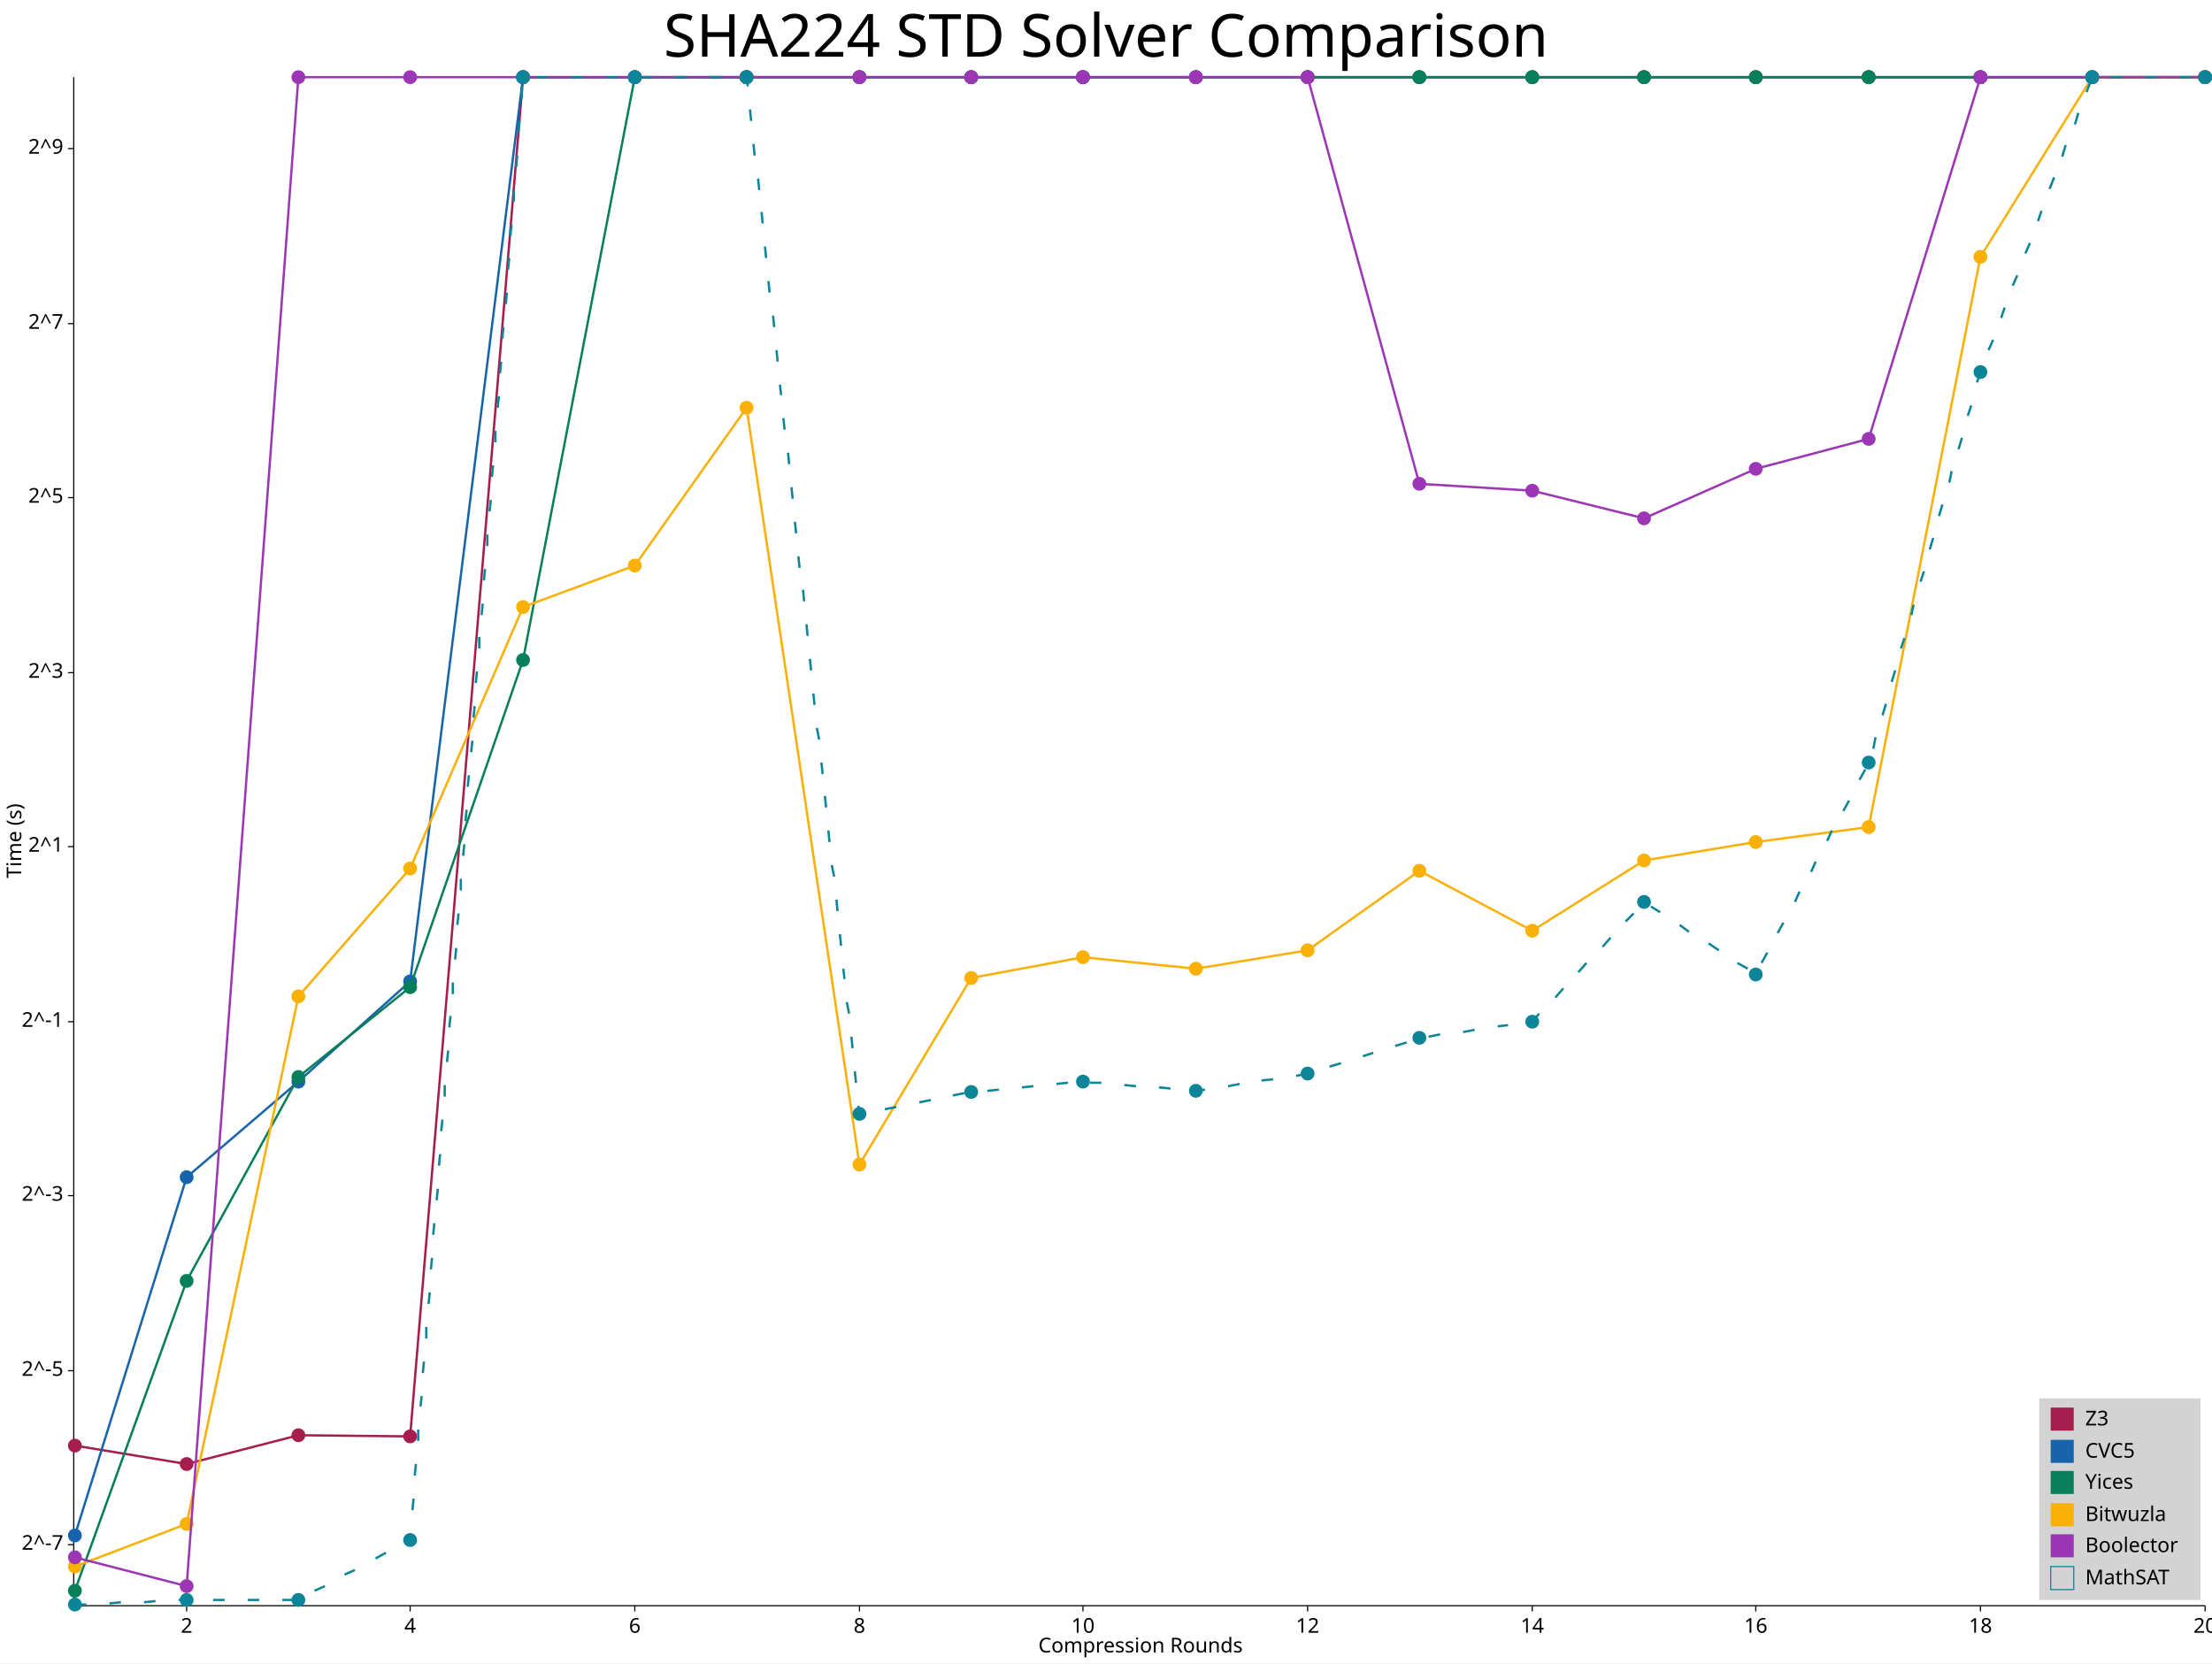
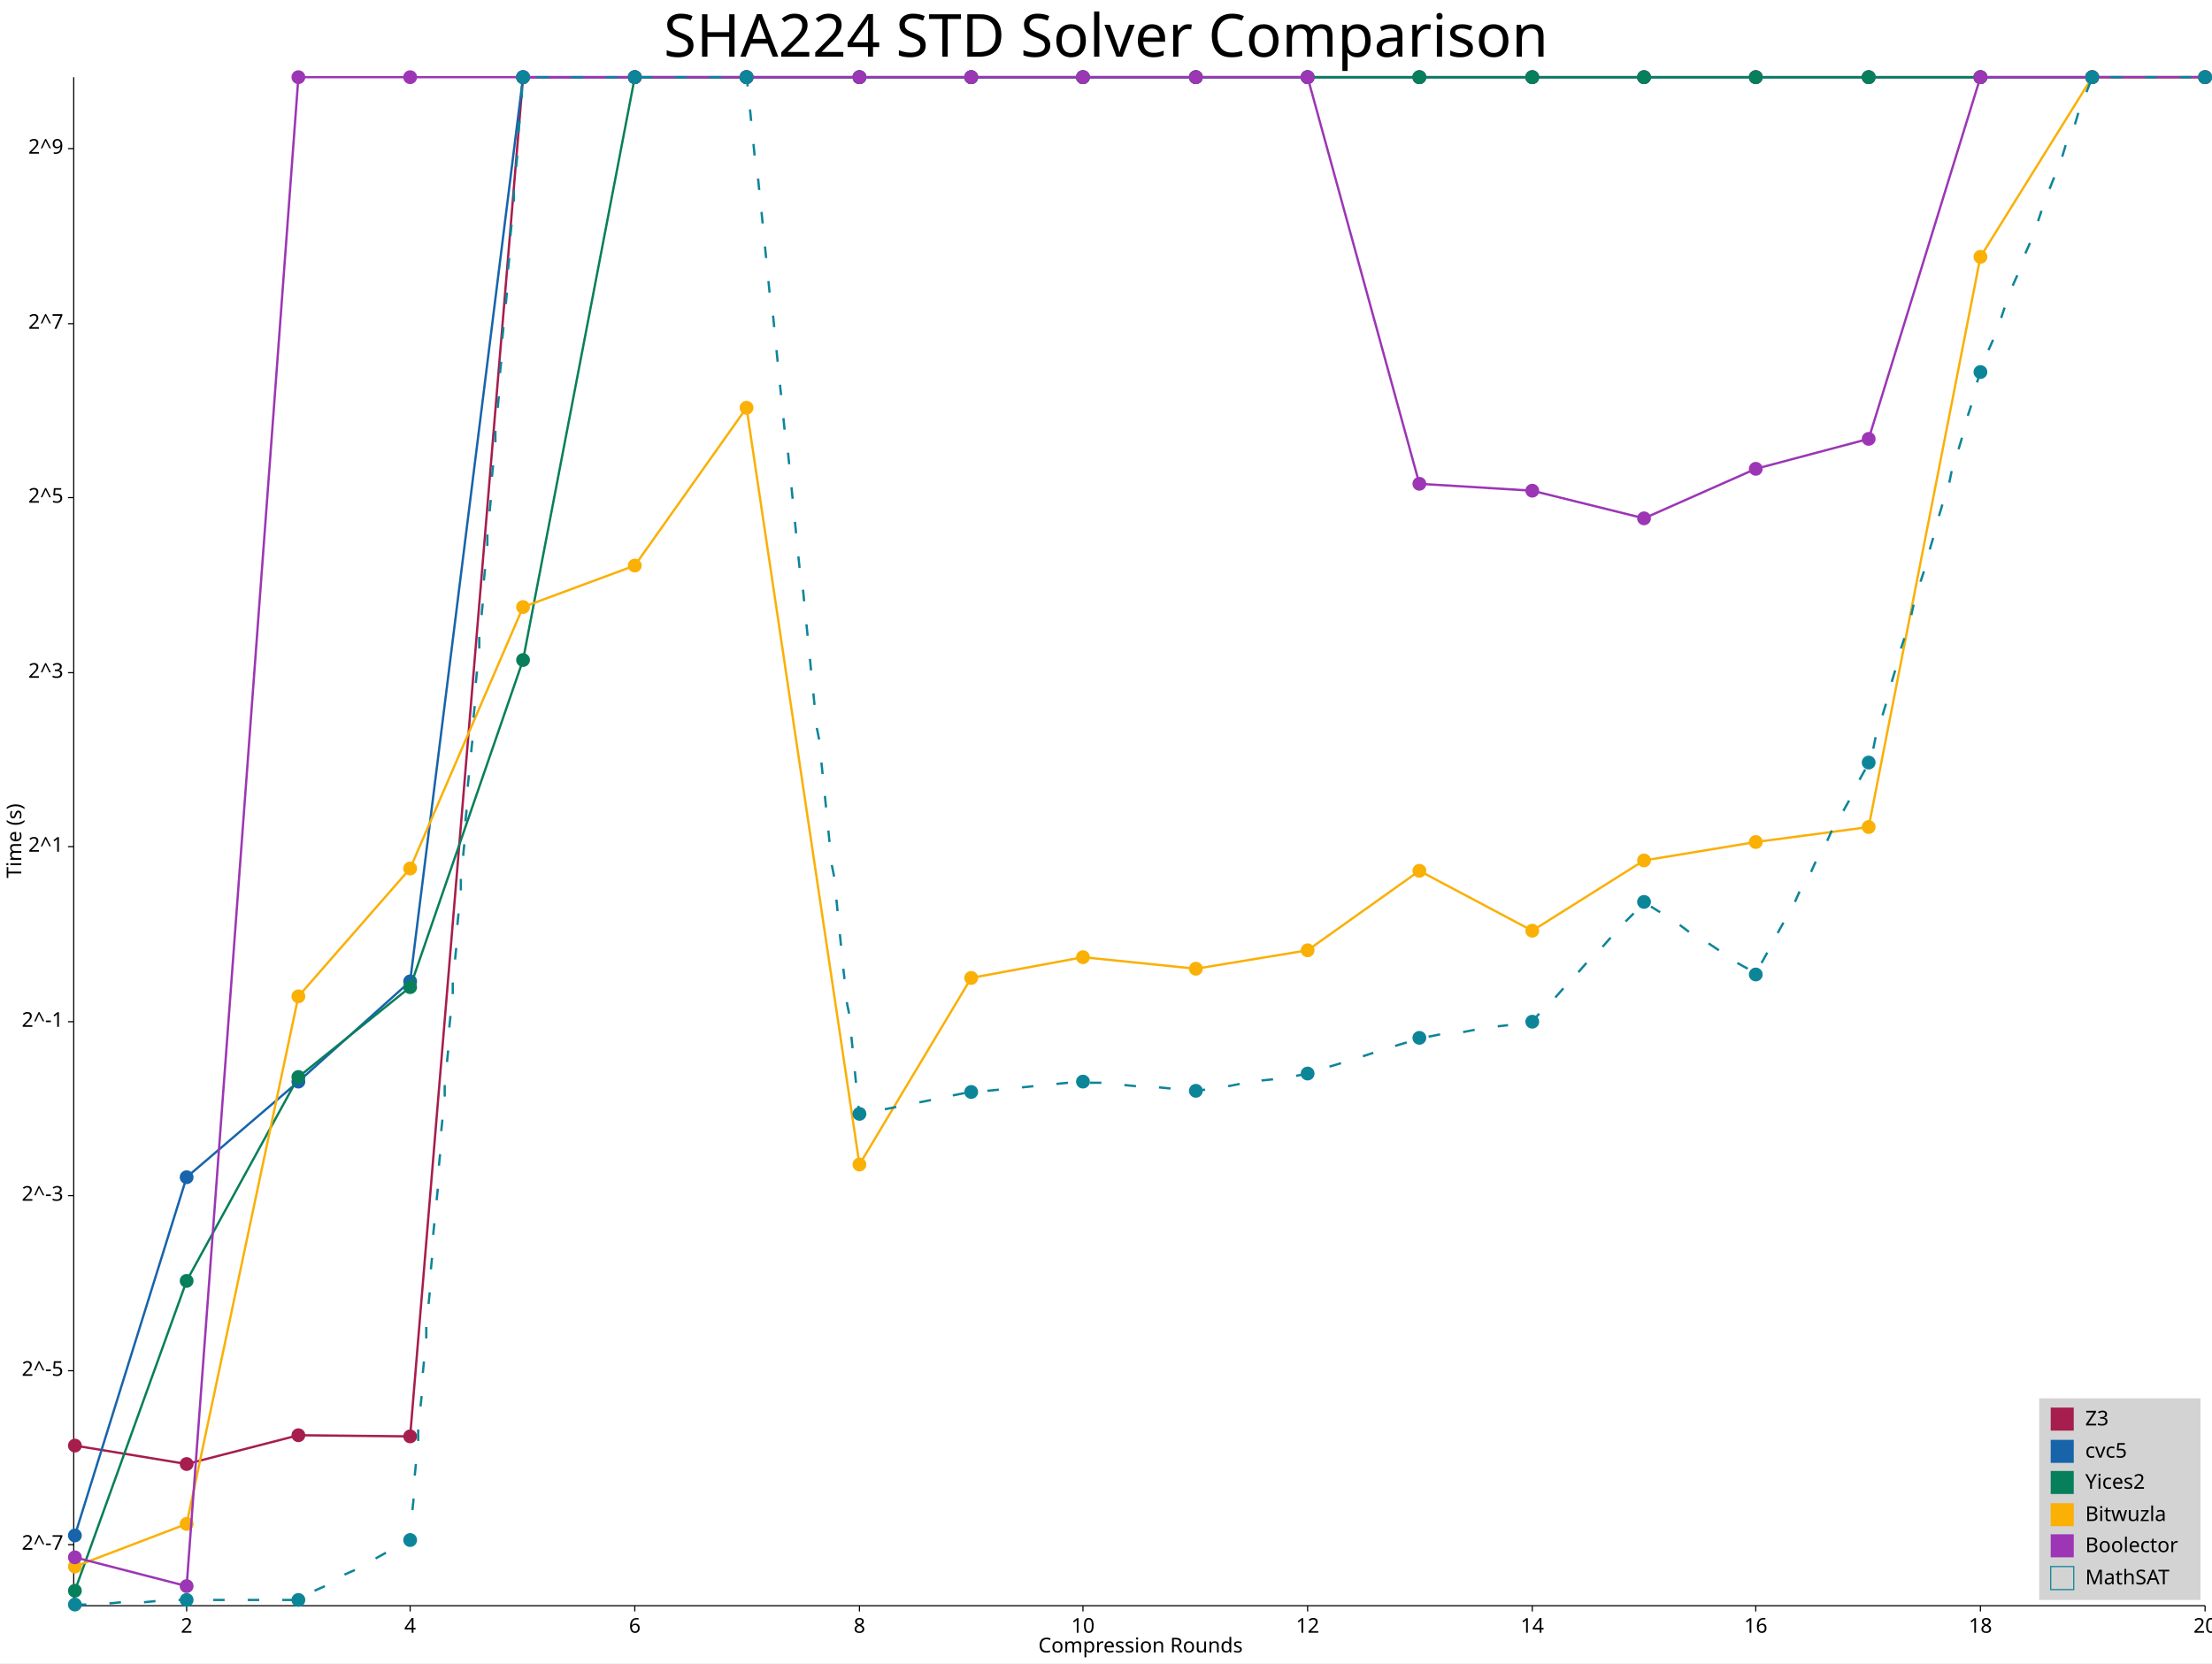
<svg xmlns="http://www.w3.org/2000/svg" width="1920" height="1444" viewBox="0 0 1920 1444">
  <rect x="0" y="0" width="1920" height="1444" opacity="1" fill="#FFFFFF" stroke="none" />
  <text x="960" y="10" dy="0.76em" text-anchor="middle" font-family="noto sans" font-size="51.613" opacity="1" fill="#000000">
SHA224 STD Solver Comparison
</text>
  <text x="990" y="1439" dy="-0.5ex" text-anchor="middle" font-family="noto sans" font-size="17.742" opacity="1" fill="#000000">
Compression Rounds
</text>
  <polyline fill="none" opacity="1" stroke="#000000" stroke-width="1" points="65,1394 1914,1394 " />
  <text x="162" y="1404" dy="0.76em" text-anchor="middle" font-family="noto sans" font-size="17.742" opacity="1" fill="#000000">
2
</text>
  <polyline fill="none" opacity="1" stroke="#000000" stroke-width="1" points="162,1394 162,1399 " />
  <text x="356" y="1404" dy="0.76em" text-anchor="middle" font-family="noto sans" font-size="17.742" opacity="1" fill="#000000">
4
</text>
  <polyline fill="none" opacity="1" stroke="#000000" stroke-width="1" points="356,1394 356,1399 " />
  <text x="551" y="1404" dy="0.76em" text-anchor="middle" font-family="noto sans" font-size="17.742" opacity="1" fill="#000000">
6
</text>
  <polyline fill="none" opacity="1" stroke="#000000" stroke-width="1" points="551,1394 551,1399 " />
  <text x="746" y="1404" dy="0.76em" text-anchor="middle" font-family="noto sans" font-size="17.742" opacity="1" fill="#000000">
8
</text>
  <polyline fill="none" opacity="1" stroke="#000000" stroke-width="1" points="746,1394 746,1399 " />
  <text x="940" y="1404" dy="0.76em" text-anchor="middle" font-family="noto sans" font-size="17.742" opacity="1" fill="#000000">
10
</text>
  <polyline fill="none" opacity="1" stroke="#000000" stroke-width="1" points="940,1394 940,1399 " />
  <text x="1135" y="1404" dy="0.76em" text-anchor="middle" font-family="noto sans" font-size="17.742" opacity="1" fill="#000000">
12
</text>
  <polyline fill="none" opacity="1" stroke="#000000" stroke-width="1" points="1135,1394 1135,1399 " />
  <text x="1330" y="1404" dy="0.76em" text-anchor="middle" font-family="noto sans" font-size="17.742" opacity="1" fill="#000000">
14
</text>
  <polyline fill="none" opacity="1" stroke="#000000" stroke-width="1" points="1330,1394 1330,1399 " />
  <text x="1524" y="1404" dy="0.76em" text-anchor="middle" font-family="noto sans" font-size="17.742" opacity="1" fill="#000000">
16
</text>
  <polyline fill="none" opacity="1" stroke="#000000" stroke-width="1" points="1524,1394 1524,1399 " />
  <text x="1719" y="1404" dy="0.76em" text-anchor="middle" font-family="noto sans" font-size="17.742" opacity="1" fill="#000000">
18
</text>
  <polyline fill="none" opacity="1" stroke="#000000" stroke-width="1" points="1719,1394 1719,1399 " />
  <text x="1914" y="1404" dy="0.76em" text-anchor="middle" font-family="noto sans" font-size="17.742" opacity="1" fill="#000000">
20
</text>
  <polyline fill="none" opacity="1" stroke="#000000" stroke-width="1" points="1914,1394 1914,1399 " />
  <text x="5" y="730" dy="0.76em" text-anchor="middle" font-family="noto sans" font-size="17.742" opacity="1" fill="#000000" transform="rotate(270, 5, 730)">
Time (s)
</text>
  <polyline fill="none" opacity="1" stroke="#000000" stroke-width="1" points="64,67 64,1393 " />
  <text x="55" y="1341" dy="0.5ex" text-anchor="end" font-family="noto sans" font-size="17.742" opacity="1" fill="#000000">
2^-7
</text>
  <polyline fill="none" opacity="1" stroke="#000000" stroke-width="1" points="59,1341 64,1341 " />
  <text x="55" y="1190" dy="0.5ex" text-anchor="end" font-family="noto sans" font-size="17.742" opacity="1" fill="#000000">
2^-5
</text>
  <polyline fill="none" opacity="1" stroke="#000000" stroke-width="1" points="59,1190 64,1190 " />
  <text x="55" y="1038" dy="0.5ex" text-anchor="end" font-family="noto sans" font-size="17.742" opacity="1" fill="#000000">
2^-3
</text>
  <polyline fill="none" opacity="1" stroke="#000000" stroke-width="1" points="59,1038 64,1038 " />
  <text x="55" y="887" dy="0.5ex" text-anchor="end" font-family="noto sans" font-size="17.742" opacity="1" fill="#000000">
2^-1
</text>
  <polyline fill="none" opacity="1" stroke="#000000" stroke-width="1" points="59,887 64,887 " />
  <text x="55" y="735" dy="0.5ex" text-anchor="end" font-family="noto sans" font-size="17.742" opacity="1" fill="#000000">
2^1
</text>
  <polyline fill="none" opacity="1" stroke="#000000" stroke-width="1" points="59,735 64,735 " />
  <text x="55" y="584" dy="0.5ex" text-anchor="end" font-family="noto sans" font-size="17.742" opacity="1" fill="#000000">
2^3
</text>
  <polyline fill="none" opacity="1" stroke="#000000" stroke-width="1" points="59,584 64,584 " />
  <text x="55" y="432" dy="0.5ex" text-anchor="end" font-family="noto sans" font-size="17.742" opacity="1" fill="#000000">
2^5
</text>
  <polyline fill="none" opacity="1" stroke="#000000" stroke-width="1" points="59,432 64,432 " />
  <text x="55" y="281" dy="0.5ex" text-anchor="end" font-family="noto sans" font-size="17.742" opacity="1" fill="#000000">
2^7
</text>
  <polyline fill="none" opacity="1" stroke="#000000" stroke-width="1" points="59,281 64,281 " />
  <text x="55" y="129" dy="0.5ex" text-anchor="end" font-family="noto sans" font-size="17.742" opacity="1" fill="#000000">
2^9
</text>
  <polyline fill="none" opacity="1" stroke="#000000" stroke-width="1" points="59,129 64,129 " />
  <polyline fill="none" opacity="1" stroke="#A61E4D" stroke-width="2" points="65,1255 162,1271 259,1246 356,1247 454,67 551,67 648,67 746,67 843,67 940,67 1038,67 1135,67 1232,67 1330,67 1427,67 1524,67 1622,67 1719,67 1816,67 1914,67 " />
  <circle cx="65" cy="1255" r="6" opacity="1" fill="#A61E4D" stroke="none" stroke-width="1" />
  <circle cx="162" cy="1271" r="6" opacity="1" fill="#A61E4D" stroke="none" stroke-width="1" />
  <circle cx="259" cy="1246" r="6" opacity="1" fill="#A61E4D" stroke="none" stroke-width="1" />
  <circle cx="356" cy="1247" r="6" opacity="1" fill="#A61E4D" stroke="none" stroke-width="1" />
  <circle cx="454" cy="67" r="6" opacity="1" fill="#A61E4D" stroke="none" stroke-width="1" />
  <circle cx="551" cy="67" r="6" opacity="1" fill="#A61E4D" stroke="none" stroke-width="1" />
  <circle cx="648" cy="67" r="6" opacity="1" fill="#A61E4D" stroke="none" stroke-width="1" />
  <circle cx="746" cy="67" r="6" opacity="1" fill="#A61E4D" stroke="none" stroke-width="1" />
  <circle cx="843" cy="67" r="6" opacity="1" fill="#A61E4D" stroke="none" stroke-width="1" />
  <circle cx="940" cy="67" r="6" opacity="1" fill="#A61E4D" stroke="none" stroke-width="1" />
  <circle cx="1038" cy="67" r="6" opacity="1" fill="#A61E4D" stroke="none" stroke-width="1" />
  <circle cx="1135" cy="67" r="6" opacity="1" fill="#A61E4D" stroke="none" stroke-width="1" />
  <circle cx="1232" cy="67" r="6" opacity="1" fill="#A61E4D" stroke="none" stroke-width="1" />
  <circle cx="1330" cy="67" r="6" opacity="1" fill="#A61E4D" stroke="none" stroke-width="1" />
  <circle cx="1427" cy="67" r="6" opacity="1" fill="#A61E4D" stroke="none" stroke-width="1" />
  <circle cx="1524" cy="67" r="6" opacity="1" fill="#A61E4D" stroke="none" stroke-width="1" />
  <circle cx="1622" cy="67" r="6" opacity="1" fill="#A61E4D" stroke="none" stroke-width="1" />
  <circle cx="1719" cy="67" r="6" opacity="1" fill="#A61E4D" stroke="none" stroke-width="1" />
  <circle cx="1816" cy="67" r="6" opacity="1" fill="#A61E4D" stroke="none" stroke-width="1" />
  <circle cx="1914" cy="67" r="6" opacity="1" fill="#A61E4D" stroke="none" stroke-width="1" />
  <polyline fill="none" opacity="1" stroke="#1864AB" stroke-width="2" points="65,1333 162,1022 259,939 356,852 454,67 551,67 648,67 746,67 843,67 940,67 1038,67 1135,67 1232,67 1330,67 1427,67 1524,67 1622,67 1719,67 1816,67 1914,67 " />
  <circle cx="65" cy="1333" r="6" opacity="1" fill="#1864AB" stroke="none" stroke-width="1" />
  <circle cx="162" cy="1022" r="6" opacity="1" fill="#1864AB" stroke="none" stroke-width="1" />
  <circle cx="259" cy="939" r="6" opacity="1" fill="#1864AB" stroke="none" stroke-width="1" />
  <circle cx="356" cy="852" r="6" opacity="1" fill="#1864AB" stroke="none" stroke-width="1" />
  <circle cx="454" cy="67" r="6" opacity="1" fill="#1864AB" stroke="none" stroke-width="1" />
  <circle cx="551" cy="67" r="6" opacity="1" fill="#1864AB" stroke="none" stroke-width="1" />
  <circle cx="648" cy="67" r="6" opacity="1" fill="#1864AB" stroke="none" stroke-width="1" />
  <circle cx="746" cy="67" r="6" opacity="1" fill="#1864AB" stroke="none" stroke-width="1" />
  <circle cx="843" cy="67" r="6" opacity="1" fill="#1864AB" stroke="none" stroke-width="1" />
  <circle cx="940" cy="67" r="6" opacity="1" fill="#1864AB" stroke="none" stroke-width="1" />
  <circle cx="1038" cy="67" r="6" opacity="1" fill="#1864AB" stroke="none" stroke-width="1" />
  <circle cx="1135" cy="67" r="6" opacity="1" fill="#1864AB" stroke="none" stroke-width="1" />
  <circle cx="1232" cy="67" r="6" opacity="1" fill="#1864AB" stroke="none" stroke-width="1" />
  <circle cx="1330" cy="67" r="6" opacity="1" fill="#1864AB" stroke="none" stroke-width="1" />
  <circle cx="1427" cy="67" r="6" opacity="1" fill="#1864AB" stroke="none" stroke-width="1" />
  <circle cx="1524" cy="67" r="6" opacity="1" fill="#1864AB" stroke="none" stroke-width="1" />
  <circle cx="1622" cy="67" r="6" opacity="1" fill="#1864AB" stroke="none" stroke-width="1" />
  <circle cx="1719" cy="67" r="6" opacity="1" fill="#1864AB" stroke="none" stroke-width="1" />
  <circle cx="1816" cy="67" r="6" opacity="1" fill="#1864AB" stroke="none" stroke-width="1" />
  <circle cx="1914" cy="67" r="6" opacity="1" fill="#1864AB" stroke="none" stroke-width="1" />
  <polyline fill="none" opacity="1" stroke="#087F5B" stroke-width="2" points="65,1381 162,1112 259,935 356,857 454,573 551,67 648,67 746,67 843,67 940,67 1038,67 1135,67 1232,67 1330,67 1427,67 1524,67 1622,67 1719,67 1816,67 1914,67 " />
  <circle cx="65" cy="1381" r="6" opacity="1" fill="#087F5B" stroke="none" stroke-width="1" />
  <circle cx="162" cy="1112" r="6" opacity="1" fill="#087F5B" stroke="none" stroke-width="1" />
  <circle cx="259" cy="935" r="6" opacity="1" fill="#087F5B" stroke="none" stroke-width="1" />
  <circle cx="356" cy="857" r="6" opacity="1" fill="#087F5B" stroke="none" stroke-width="1" />
  <circle cx="454" cy="573" r="6" opacity="1" fill="#087F5B" stroke="none" stroke-width="1" />
  <circle cx="551" cy="67" r="6" opacity="1" fill="#087F5B" stroke="none" stroke-width="1" />
  <circle cx="648" cy="67" r="6" opacity="1" fill="#087F5B" stroke="none" stroke-width="1" />
  <circle cx="746" cy="67" r="6" opacity="1" fill="#087F5B" stroke="none" stroke-width="1" />
  <circle cx="843" cy="67" r="6" opacity="1" fill="#087F5B" stroke="none" stroke-width="1" />
  <circle cx="940" cy="67" r="6" opacity="1" fill="#087F5B" stroke="none" stroke-width="1" />
  <circle cx="1038" cy="67" r="6" opacity="1" fill="#087F5B" stroke="none" stroke-width="1" />
  <circle cx="1135" cy="67" r="6" opacity="1" fill="#087F5B" stroke="none" stroke-width="1" />
  <circle cx="1232" cy="67" r="6" opacity="1" fill="#087F5B" stroke="none" stroke-width="1" />
  <circle cx="1330" cy="67" r="6" opacity="1" fill="#087F5B" stroke="none" stroke-width="1" />
  <circle cx="1427" cy="67" r="6" opacity="1" fill="#087F5B" stroke="none" stroke-width="1" />
  <circle cx="1524" cy="67" r="6" opacity="1" fill="#087F5B" stroke="none" stroke-width="1" />
  <circle cx="1622" cy="67" r="6" opacity="1" fill="#087F5B" stroke="none" stroke-width="1" />
  <circle cx="1719" cy="67" r="6" opacity="1" fill="#087F5B" stroke="none" stroke-width="1" />
  <circle cx="1816" cy="67" r="6" opacity="1" fill="#087F5B" stroke="none" stroke-width="1" />
  <circle cx="1914" cy="67" r="6" opacity="1" fill="#087F5B" stroke="none" stroke-width="1" />
  <polyline fill="none" opacity="1" stroke="#FAB005" stroke-width="2" points="65,1360 162,1323 259,865 356,754 454,527 551,491 648,354 746,1011 843,849 940,831 1038,841 1135,825 1232,756 1330,808 1427,747 1524,731 1622,718 1719,223 1816,67 1914,67 " />
  <circle cx="65" cy="1360" r="6" opacity="1" fill="#FAB005" stroke="none" stroke-width="1" />
  <circle cx="162" cy="1323" r="6" opacity="1" fill="#FAB005" stroke="none" stroke-width="1" />
  <circle cx="259" cy="865" r="6" opacity="1" fill="#FAB005" stroke="none" stroke-width="1" />
  <circle cx="356" cy="754" r="6" opacity="1" fill="#FAB005" stroke="none" stroke-width="1" />
  <circle cx="454" cy="527" r="6" opacity="1" fill="#FAB005" stroke="none" stroke-width="1" />
  <circle cx="551" cy="491" r="6" opacity="1" fill="#FAB005" stroke="none" stroke-width="1" />
  <circle cx="648" cy="354" r="6" opacity="1" fill="#FAB005" stroke="none" stroke-width="1" />
  <circle cx="746" cy="1011" r="6" opacity="1" fill="#FAB005" stroke="none" stroke-width="1" />
  <circle cx="843" cy="849" r="6" opacity="1" fill="#FAB005" stroke="none" stroke-width="1" />
  <circle cx="940" cy="831" r="6" opacity="1" fill="#FAB005" stroke="none" stroke-width="1" />
  <circle cx="1038" cy="841" r="6" opacity="1" fill="#FAB005" stroke="none" stroke-width="1" />
  <circle cx="1135" cy="825" r="6" opacity="1" fill="#FAB005" stroke="none" stroke-width="1" />
  <circle cx="1232" cy="756" r="6" opacity="1" fill="#FAB005" stroke="none" stroke-width="1" />
  <circle cx="1330" cy="808" r="6" opacity="1" fill="#FAB005" stroke="none" stroke-width="1" />
  <circle cx="1427" cy="747" r="6" opacity="1" fill="#FAB005" stroke="none" stroke-width="1" />
  <circle cx="1524" cy="731" r="6" opacity="1" fill="#FAB005" stroke="none" stroke-width="1" />
  <circle cx="1622" cy="718" r="6" opacity="1" fill="#FAB005" stroke="none" stroke-width="1" />
  <circle cx="1719" cy="223" r="6" opacity="1" fill="#FAB005" stroke="none" stroke-width="1" />
  <circle cx="1816" cy="67" r="6" opacity="1" fill="#FAB005" stroke="none" stroke-width="1" />
  <circle cx="1914" cy="67" r="6" opacity="1" fill="#FAB005" stroke="none" stroke-width="1" />
  <polyline fill="none" opacity="1" stroke="#9C36B5" stroke-width="2" points="65,1352 162,1377 259,67 356,67 454,67 551,67 648,67 746,67 843,67 940,67 1038,67 1135,67 1232,420 1330,426 1427,450 1524,407 1622,381 1719,67 1816,67 1914,67 " />
  <circle cx="65" cy="1352" r="6" opacity="1" fill="#9C36B5" stroke="none" stroke-width="1" />
  <circle cx="162" cy="1377" r="6" opacity="1" fill="#9C36B5" stroke="none" stroke-width="1" />
  <circle cx="259" cy="67" r="6" opacity="1" fill="#9C36B5" stroke="none" stroke-width="1" />
  <circle cx="356" cy="67" r="6" opacity="1" fill="#9C36B5" stroke="none" stroke-width="1" />
  <circle cx="454" cy="67" r="6" opacity="1" fill="#9C36B5" stroke="none" stroke-width="1" />
  <circle cx="551" cy="67" r="6" opacity="1" fill="#9C36B5" stroke="none" stroke-width="1" />
  <circle cx="648" cy="67" r="6" opacity="1" fill="#9C36B5" stroke="none" stroke-width="1" />
  <circle cx="746" cy="67" r="6" opacity="1" fill="#9C36B5" stroke="none" stroke-width="1" />
  <circle cx="843" cy="67" r="6" opacity="1" fill="#9C36B5" stroke="none" stroke-width="1" />
  <circle cx="940" cy="67" r="6" opacity="1" fill="#9C36B5" stroke="none" stroke-width="1" />
  <circle cx="1038" cy="67" r="6" opacity="1" fill="#9C36B5" stroke="none" stroke-width="1" />
  <circle cx="1135" cy="67" r="6" opacity="1" fill="#9C36B5" stroke="none" stroke-width="1" />
  <circle cx="1232" cy="420" r="6" opacity="1" fill="#9C36B5" stroke="none" stroke-width="1" />
  <circle cx="1330" cy="426" r="6" opacity="1" fill="#9C36B5" stroke="none" stroke-width="1" />
  <circle cx="1427" cy="450" r="6" opacity="1" fill="#9C36B5" stroke="none" stroke-width="1" />
  <circle cx="1524" cy="407" r="6" opacity="1" fill="#9C36B5" stroke="none" stroke-width="1" />
  <circle cx="1622" cy="381" r="6" opacity="1" fill="#9C36B5" stroke="none" stroke-width="1" />
  <circle cx="1719" cy="67" r="6" opacity="1" fill="#9C36B5" stroke="none" stroke-width="1" />
  <circle cx="1816" cy="67" r="6" opacity="1" fill="#9C36B5" stroke="none" stroke-width="1" />
  <circle cx="1914" cy="67" r="6" opacity="1" fill="#9C36B5" stroke="none" stroke-width="1" />
  <polyline fill="none" opacity="1" stroke="#0C8599" stroke-width="2" points="65,1393 75,1393 " />
  <polyline fill="none" opacity="1" stroke="#0C8599" stroke-width="2" points="95,1392 105,1391 " />
  <polyline fill="none" opacity="1" stroke="#0C8599" stroke-width="2" points="125,1391 135,1390 " />
  <polyline fill="none" opacity="1" stroke="#0C8599" stroke-width="2" points="155,1389 162,1389 165,1389 " />
  <polyline fill="none" opacity="1" stroke="#0C8599" stroke-width="2" points="185,1389 195,1389 " />
  <polyline fill="none" opacity="1" stroke="#0C8599" stroke-width="2" points="215,1389 225,1389 " />
  <polyline fill="none" opacity="1" stroke="#0C8599" stroke-width="2" points="245,1389 255,1389 " />
  <polyline fill="none" opacity="1" stroke="#0C8599" stroke-width="2" points="273,1381 282,1377 " />
  <polyline fill="none" opacity="1" stroke="#0C8599" stroke-width="2" points="299,1367 308,1363 " />
  <polyline fill="none" opacity="1" stroke="#0C8599" stroke-width="2" points="326,1353 335,1348 " />
  <polyline fill="none" opacity="1" stroke="#0C8599" stroke-width="2" points="352,1339 356,1337 356,1331 " />
  <polyline fill="none" opacity="1" stroke="#0C8599" stroke-width="2" points="358,1311 359,1301 " />
  <polyline fill="none" opacity="1" stroke="#0C8599" stroke-width="2" points="360,1281 361,1271 " />
  <polyline fill="none" opacity="1" stroke="#0C8599" stroke-width="2" points="363,1251 363,1241 " />
  <polyline fill="none" opacity="1" stroke="#0C8599" stroke-width="2" points="365,1221 366,1212 " />
  <polyline fill="none" opacity="1" stroke="#0C8599" stroke-width="2" points="367,1192 368,1182 " />
  <polyline fill="none" opacity="1" stroke="#0C8599" stroke-width="2" points="370,1162 370,1152 " />
  <polyline fill="none" opacity="1" stroke="#0C8599" stroke-width="2" points="372,1132 373,1122 " />
  <polyline fill="none" opacity="1" stroke="#0C8599" stroke-width="2" points="374,1102 375,1092 " />
  <polyline fill="none" opacity="1" stroke="#0C8599" stroke-width="2" points="376,1072 377,1062 " />
  <polyline fill="none" opacity="1" stroke="#0C8599" stroke-width="2" points="379,1042 380,1032 " />
  <polyline fill="none" opacity="1" stroke="#0C8599" stroke-width="2" points="381,1012 382,1002 " />
  <polyline fill="none" opacity="1" stroke="#0C8599" stroke-width="2" points="383,982 384,972 " />
  <polyline fill="none" opacity="1" stroke="#0C8599" stroke-width="2" points="386,952 386,942 " />
  <polyline fill="none" opacity="1" stroke="#0C8599" stroke-width="2" points="388,922 389,912 " />
  <polyline fill="none" opacity="1" stroke="#0C8599" stroke-width="2" points="390,892 391,882 " />
  <polyline fill="none" opacity="1" stroke="#0C8599" stroke-width="2" points="393,863 393,853 " />
  <polyline fill="none" opacity="1" stroke="#0C8599" stroke-width="2" points="395,833 396,823 " />
  <polyline fill="none" opacity="1" stroke="#0C8599" stroke-width="2" points="397,803 398,793 " />
  <polyline fill="none" opacity="1" stroke="#0C8599" stroke-width="2" points="400,773 400,763 " />
  <polyline fill="none" opacity="1" stroke="#0C8599" stroke-width="2" points="402,743 403,733 " />
  <polyline fill="none" opacity="1" stroke="#0C8599" stroke-width="2" points="404,713 405,703 " />
  <polyline fill="none" opacity="1" stroke="#0C8599" stroke-width="2" points="406,683 407,673 " />
  <polyline fill="none" opacity="1" stroke="#0C8599" stroke-width="2" points="409,653 410,643 " />
  <polyline fill="none" opacity="1" stroke="#0C8599" stroke-width="2" points="411,623 412,613 " />
  <polyline fill="none" opacity="1" stroke="#0C8599" stroke-width="2" points="413,593 414,583 " />
  <polyline fill="none" opacity="1" stroke="#0C8599" stroke-width="2" points="416,563 416,553 " />
  <polyline fill="none" opacity="1" stroke="#0C8599" stroke-width="2" points="418,534 419,524 " />
  <polyline fill="none" opacity="1" stroke="#0C8599" stroke-width="2" points="420,504 421,494 " />
  <polyline fill="none" opacity="1" stroke="#0C8599" stroke-width="2" points="423,474 423,464 " />
  <polyline fill="none" opacity="1" stroke="#0C8599" stroke-width="2" points="425,444 426,434 " />
  <polyline fill="none" opacity="1" stroke="#0C8599" stroke-width="2" points="427,414 428,404 " />
  <polyline fill="none" opacity="1" stroke="#0C8599" stroke-width="2" points="430,384 430,374 " />
  <polyline fill="none" opacity="1" stroke="#0C8599" stroke-width="2" points="432,354 433,344 " />
  <polyline fill="none" opacity="1" stroke="#0C8599" stroke-width="2" points="434,324 435,314 " />
  <polyline fill="none" opacity="1" stroke="#0C8599" stroke-width="2" points="436,294 437,284 " />
  <polyline fill="none" opacity="1" stroke="#0C8599" stroke-width="2" points="439,264 440,254 " />
  <polyline fill="none" opacity="1" stroke="#0C8599" stroke-width="2" points="441,234 442,224 " />
  <polyline fill="none" opacity="1" stroke="#0C8599" stroke-width="2" points="443,205 444,195 " />
  <polyline fill="none" opacity="1" stroke="#0C8599" stroke-width="2" points="446,175 446,165 " />
  <polyline fill="none" opacity="1" stroke="#0C8599" stroke-width="2" points="448,145 449,135 " />
  <polyline fill="none" opacity="1" stroke="#0C8599" stroke-width="2" points="450,115 451,105 " />
  <polyline fill="none" opacity="1" stroke="#0C8599" stroke-width="2" points="453,85 453,75 " />
  <polyline fill="none" opacity="1" stroke="#0C8599" stroke-width="2" points="466,67 476,67 " />
  <polyline fill="none" opacity="1" stroke="#0C8599" stroke-width="2" points="496,67 506,67 " />
  <polyline fill="none" opacity="1" stroke="#0C8599" stroke-width="2" points="526,67 536,67 " />
  <polyline fill="none" opacity="1" stroke="#0C8599" stroke-width="2" points="556,67 566,67 " />
  <polyline fill="none" opacity="1" stroke="#0C8599" stroke-width="2" points="586,67 596,67 " />
  <polyline fill="none" opacity="1" stroke="#0C8599" stroke-width="2" points="616,67 626,67 " />
  <polyline fill="none" opacity="1" stroke="#0C8599" stroke-width="2" points="646,67 648,67 649,75 " />
  <polyline fill="none" opacity="1" stroke="#0C8599" stroke-width="2" points="651,95 652,105 " />
  <polyline fill="none" opacity="1" stroke="#0C8599" stroke-width="2" points="654,125 655,135 " />
  <polyline fill="none" opacity="1" stroke="#0C8599" stroke-width="2" points="658,155 659,165 " />
  <polyline fill="none" opacity="1" stroke="#0C8599" stroke-width="2" points="661,184 662,194 " />
  <polyline fill="none" opacity="1" stroke="#0C8599" stroke-width="2" points="664,214 665,224 " />
  <polyline fill="none" opacity="1" stroke="#0C8599" stroke-width="2" points="667,244 668,254 " />
  <polyline fill="none" opacity="1" stroke="#0C8599" stroke-width="2" points="671,274 672,284 " />
  <polyline fill="none" opacity="1" stroke="#0C8599" stroke-width="2" points="674,304 675,314 " />
  <polyline fill="none" opacity="1" stroke="#0C8599" stroke-width="2" points="677,334 678,343 " />
  <polyline fill="none" opacity="1" stroke="#0C8599" stroke-width="2" points="680,363 681,373 " />
  <polyline fill="none" opacity="1" stroke="#0C8599" stroke-width="2" points="684,393 685,403 " />
  <polyline fill="none" opacity="1" stroke="#0C8599" stroke-width="2" points="687,423 688,433 " />
  <polyline fill="none" opacity="1" stroke="#0C8599" stroke-width="2" points="690,453 691,463 " />
  <polyline fill="none" opacity="1" stroke="#0C8599" stroke-width="2" points="693,483 694,493 " />
  <polyline fill="none" opacity="1" stroke="#0C8599" stroke-width="2" points="697,512 698,522 " />
  <polyline fill="none" opacity="1" stroke="#0C8599" stroke-width="2" points="700,542 701,552 " />
  <polyline fill="none" opacity="1" stroke="#0C8599" stroke-width="2" points="703,572 704,582 " />
  <polyline fill="none" opacity="1" stroke="#0C8599" stroke-width="2" points="706,602 707,612 " />
  <polyline fill="none" opacity="1" stroke="#0C8599" stroke-width="2" points="709,632 711,642 " />
  <polyline fill="none" opacity="1" stroke="#0C8599" stroke-width="2" points="713,662 714,672 " />
  <polyline fill="none" opacity="1" stroke="#0C8599" stroke-width="2" points="716,691 717,701 " />
  <polyline fill="none" opacity="1" stroke="#0C8599" stroke-width="2" points="719,721 720,731 " />
  <polyline fill="none" opacity="1" stroke="#0C8599" stroke-width="2" points="722,751 724,761 " />
  <polyline fill="none" opacity="1" stroke="#0C8599" stroke-width="2" points="726,781 727,791 " />
  <polyline fill="none" opacity="1" stroke="#0C8599" stroke-width="2" points="729,811 730,821 " />
  <polyline fill="none" opacity="1" stroke="#0C8599" stroke-width="2" points="732,841 733,850 " />
  <polyline fill="none" opacity="1" stroke="#0C8599" stroke-width="2" points="735,870 737,880 " />
  <polyline fill="none" opacity="1" stroke="#0C8599" stroke-width="2" points="739,900 740,910 " />
  <polyline fill="none" opacity="1" stroke="#0C8599" stroke-width="2" points="742,930 743,940 " />
  <polyline fill="none" opacity="1" stroke="#0C8599" stroke-width="2" points="745,960 746,967 749,966 " />
  <polyline fill="none" opacity="1" stroke="#0C8599" stroke-width="2" points="768,963 778,961 " />
  <polyline fill="none" opacity="1" stroke="#0C8599" stroke-width="2" points="798,957 808,955 " />
  <polyline fill="none" opacity="1" stroke="#0C8599" stroke-width="2" points="827,951 837,949 " />
  <polyline fill="none" opacity="1" stroke="#0C8599" stroke-width="2" points="857,947 867,946 " />
  <polyline fill="none" opacity="1" stroke="#0C8599" stroke-width="2" points="887,944 897,943 " />
  <polyline fill="none" opacity="1" stroke="#0C8599" stroke-width="2" points="917,941 927,940 " />
  <polyline fill="none" opacity="1" stroke="#0C8599" stroke-width="2" points="946,940 956,940 " />
  <polyline fill="none" opacity="1" stroke="#0C8599" stroke-width="2" points="976,942 986,943 " />
  <polyline fill="none" opacity="1" stroke="#0C8599" stroke-width="2" points="1006,944 1016,945 " />
  <polyline fill="none" opacity="1" stroke="#0C8599" stroke-width="2" points="1036,947 1038,947 1046,946 " />
  <polyline fill="none" opacity="1" stroke="#0C8599" stroke-width="2" points="1066,943 1076,941 " />
  <polyline fill="none" opacity="1" stroke="#0C8599" stroke-width="2" points="1095,938 1105,937 " />
  <polyline fill="none" opacity="1" stroke="#0C8599" stroke-width="2" points="1125,934 1135,932 1135,932 " />
  <polyline fill="none" opacity="1" stroke="#0C8599" stroke-width="2" points="1154,926 1164,923 " />
  <polyline fill="none" opacity="1" stroke="#0C8599" stroke-width="2" points="1183,917 1192,914 " />
  <polyline fill="none" opacity="1" stroke="#0C8599" stroke-width="2" points="1211,908 1221,905 " />
  <polyline fill="none" opacity="1" stroke="#0C8599" stroke-width="2" points="1240,900 1250,898 " />
  <polyline fill="none" opacity="1" stroke="#0C8599" stroke-width="2" points="1270,896 1280,894 " />
  <polyline fill="none" opacity="1" stroke="#0C8599" stroke-width="2" points="1300,891 1309,890 " />
  <polyline fill="none" opacity="1" stroke="#0C8599" stroke-width="2" points="1329,887 1330,887 1336,880 " />
  <polyline fill="none" opacity="1" stroke="#0C8599" stroke-width="2" points="1350,866 1357,858 " />
  <polyline fill="none" opacity="1" stroke="#0C8599" stroke-width="2" points="1370,844 1377,836 " />
  <polyline fill="none" opacity="1" stroke="#0C8599" stroke-width="2" points="1391,822 1398,814 " />
  <polyline fill="none" opacity="1" stroke="#0C8599" stroke-width="2" points="1411,800 1418,793 " />
  <polyline fill="none" opacity="1" stroke="#0C8599" stroke-width="2" points="1433,787 1441,792 " />
  <polyline fill="none" opacity="1" stroke="#0C8599" stroke-width="2" points="1458,803 1466,809 " />
  <polyline fill="none" opacity="1" stroke="#0C8599" stroke-width="2" points="1483,819 1492,825 " />
  <polyline fill="none" opacity="1" stroke="#0C8599" stroke-width="2" points="1508,836 1517,841 " />
  <polyline fill="none" opacity="1" stroke="#0C8599" stroke-width="2" points="1529,836 1534,827 " />
  <polyline fill="none" opacity="1" stroke="#0C8599" stroke-width="2" points="1543,810 1548,801 " />
  <polyline fill="none" opacity="1" stroke="#0C8599" stroke-width="2" points="1558,783 1562,774 " />
  <polyline fill="none" opacity="1" stroke="#0C8599" stroke-width="2" points="1572,757 1576,748 " />
  <polyline fill="none" opacity="1" stroke="#0C8599" stroke-width="2" points="1586,730 1590,721 " />
  <polyline fill="none" opacity="1" stroke="#0C8599" stroke-width="2" points="1600,704 1605,695 " />
  <polyline fill="none" opacity="1" stroke="#0C8599" stroke-width="2" points="1614,677 1619,668 " />
  <polyline fill="none" opacity="1" stroke="#0C8599" stroke-width="2" points="1626,650 1628,640 " />
  <polyline fill="none" opacity="1" stroke="#0C8599" stroke-width="2" points="1634,621 1637,611 " />
  <polyline fill="none" opacity="1" stroke="#0C8599" stroke-width="2" points="1642,592 1645,582 " />
  <polyline fill="none" opacity="1" stroke="#0C8599" stroke-width="2" points="1650,563 1653,554 " />
  <polyline fill="none" opacity="1" stroke="#0C8599" stroke-width="2" points="1659,534 1661,525 " />
  <polyline fill="none" opacity="1" stroke="#0C8599" stroke-width="2" points="1667,505 1670,496 " />
  <polyline fill="none" opacity="1" stroke="#0C8599" stroke-width="2" points="1675,477 1678,467 " />
  <polyline fill="none" opacity="1" stroke="#0C8599" stroke-width="2" points="1683,448 1686,438 " />
  <polyline fill="none" opacity="1" stroke="#0C8599" stroke-width="2" points="1692,419 1694,409 " />
  <polyline fill="none" opacity="1" stroke="#0C8599" stroke-width="2" points="1700,390 1703,380 " />
  <polyline fill="none" opacity="1" stroke="#0C8599" stroke-width="2" points="1708,361 1711,352 " />
  <polyline fill="none" opacity="1" stroke="#0C8599" stroke-width="2" points="1716,332 1719,323 1719,323 " />
  <polyline fill="none" opacity="1" stroke="#0C8599" stroke-width="2" points="1726,304 1730,295 " />
  <polyline fill="none" opacity="1" stroke="#0C8599" stroke-width="2" points="1737,276 1740,267 " />
  <polyline fill="none" opacity="1" stroke="#0C8599" stroke-width="2" points="1747,248 1751,239 " />
  <polyline fill="none" opacity="1" stroke="#0C8599" stroke-width="2" points="1758,220 1762,211 " />
  <polyline fill="none" opacity="1" stroke="#0C8599" stroke-width="2" points="1769,192 1772,183 " />
  <polyline fill="none" opacity="1" stroke="#0C8599" stroke-width="2" points="1779,164 1783,154 " />
  <polyline fill="none" opacity="1" stroke="#0C8599" stroke-width="2" points="1790,136 1793,126 " />
  <polyline fill="none" opacity="1" stroke="#0C8599" stroke-width="2" points="1801,108 1804,98 " />
  <polyline fill="none" opacity="1" stroke="#0C8599" stroke-width="2" points="1811,80 1815,70 " />
  <polyline fill="none" opacity="1" stroke="#0C8599" stroke-width="2" points="1832,67 1842,67 " />
  <polyline fill="none" opacity="1" stroke="#0C8599" stroke-width="2" points="1862,67 1872,67 " />
  <polyline fill="none" opacity="1" stroke="#0C8599" stroke-width="2" points="1892,67 1902,67 " />
  <circle cx="65" cy="1393" r="6" opacity="1" fill="#0C8599" stroke="none" stroke-width="1" />
  <circle cx="162" cy="1389" r="6" opacity="1" fill="#0C8599" stroke="none" stroke-width="1" />
  <circle cx="259" cy="1389" r="6" opacity="1" fill="#0C8599" stroke="none" stroke-width="1" />
  <circle cx="356" cy="1337" r="6" opacity="1" fill="#0C8599" stroke="none" stroke-width="1" />
  <circle cx="454" cy="67" r="6" opacity="1" fill="#0C8599" stroke="none" stroke-width="1" />
  <circle cx="551" cy="67" r="6" opacity="1" fill="#0C8599" stroke="none" stroke-width="1" />
  <circle cx="648" cy="67" r="6" opacity="1" fill="#0C8599" stroke="none" stroke-width="1" />
  <circle cx="746" cy="967" r="6" opacity="1" fill="#0C8599" stroke="none" stroke-width="1" />
  <circle cx="843" cy="948" r="6" opacity="1" fill="#0C8599" stroke="none" stroke-width="1" />
  <circle cx="940" cy="939" r="6" opacity="1" fill="#0C8599" stroke="none" stroke-width="1" />
  <circle cx="1038" cy="947" r="6" opacity="1" fill="#0C8599" stroke="none" stroke-width="1" />
  <circle cx="1135" cy="932" r="6" opacity="1" fill="#0C8599" stroke="none" stroke-width="1" />
  <circle cx="1232" cy="901" r="6" opacity="1" fill="#0C8599" stroke="none" stroke-width="1" />
  <circle cx="1330" cy="887" r="6" opacity="1" fill="#0C8599" stroke="none" stroke-width="1" />
  <circle cx="1427" cy="783" r="6" opacity="1" fill="#0C8599" stroke="none" stroke-width="1" />
  <circle cx="1524" cy="846" r="6" opacity="1" fill="#0C8599" stroke="none" stroke-width="1" />
  <circle cx="1622" cy="662" r="6" opacity="1" fill="#0C8599" stroke="none" stroke-width="1" />
  <circle cx="1719" cy="323" r="6" opacity="1" fill="#0C8599" stroke="none" stroke-width="1" />
  <circle cx="1816" cy="67" r="6" opacity="1" fill="#0C8599" stroke="none" stroke-width="1" />
  <circle cx="1914" cy="67" r="6" opacity="1" fill="#0C8599" stroke="none" stroke-width="1" />
  <rect x="1770" y="1214" width="140" height="175" opacity="0.8" fill="#C8C8C8" stroke="none" />
  <text x="1810" y="1224" dy="0.76em" text-anchor="start" font-family="noto sans" font-size="17.742" opacity="1" fill="#000000">
Z3
</text>
  <text x="1810" y="1252" dy="0.76em" text-anchor="start" font-family="noto sans" font-size="17.742" opacity="1" fill="#000000">
- CVC5
+ cvc5
</text>
  <text x="1810" y="1279" dy="0.76em" text-anchor="start" font-family="noto sans" font-size="17.742" opacity="1" fill="#000000">
- Yices
+ Yices2
</text>
  <text x="1810" y="1307" dy="0.76em" text-anchor="start" font-family="noto sans" font-size="17.742" opacity="1" fill="#000000">
Bitwuzla
</text>
  <text x="1810" y="1334" dy="0.76em" text-anchor="start" font-family="noto sans" font-size="17.742" opacity="1" fill="#000000">
Boolector
</text>
  <text x="1810" y="1362" dy="0.76em" text-anchor="start" font-family="noto sans" font-size="17.742" opacity="1" fill="#000000">
MathSAT
</text>
  <rect x="1780" y="1222" width="20" height="20" opacity="1" fill="#A61E4D" stroke="none" />
  <rect x="1780" y="1250" width="20" height="20" opacity="1" fill="#1864AB" stroke="none" />
  <rect x="1780" y="1277" width="20" height="20" opacity="1" fill="#087F5B" stroke="none" />
  <rect x="1780" y="1305" width="20" height="20" opacity="1" fill="#FAB005" stroke="none" />
  <rect x="1780" y="1332" width="20" height="20" opacity="1" fill="#9C36B5" stroke="none" />
  <rect x="1780" y="1360" width="20" height="20" opacity="1" fill="none" stroke="#0C8599" />
</svg>
